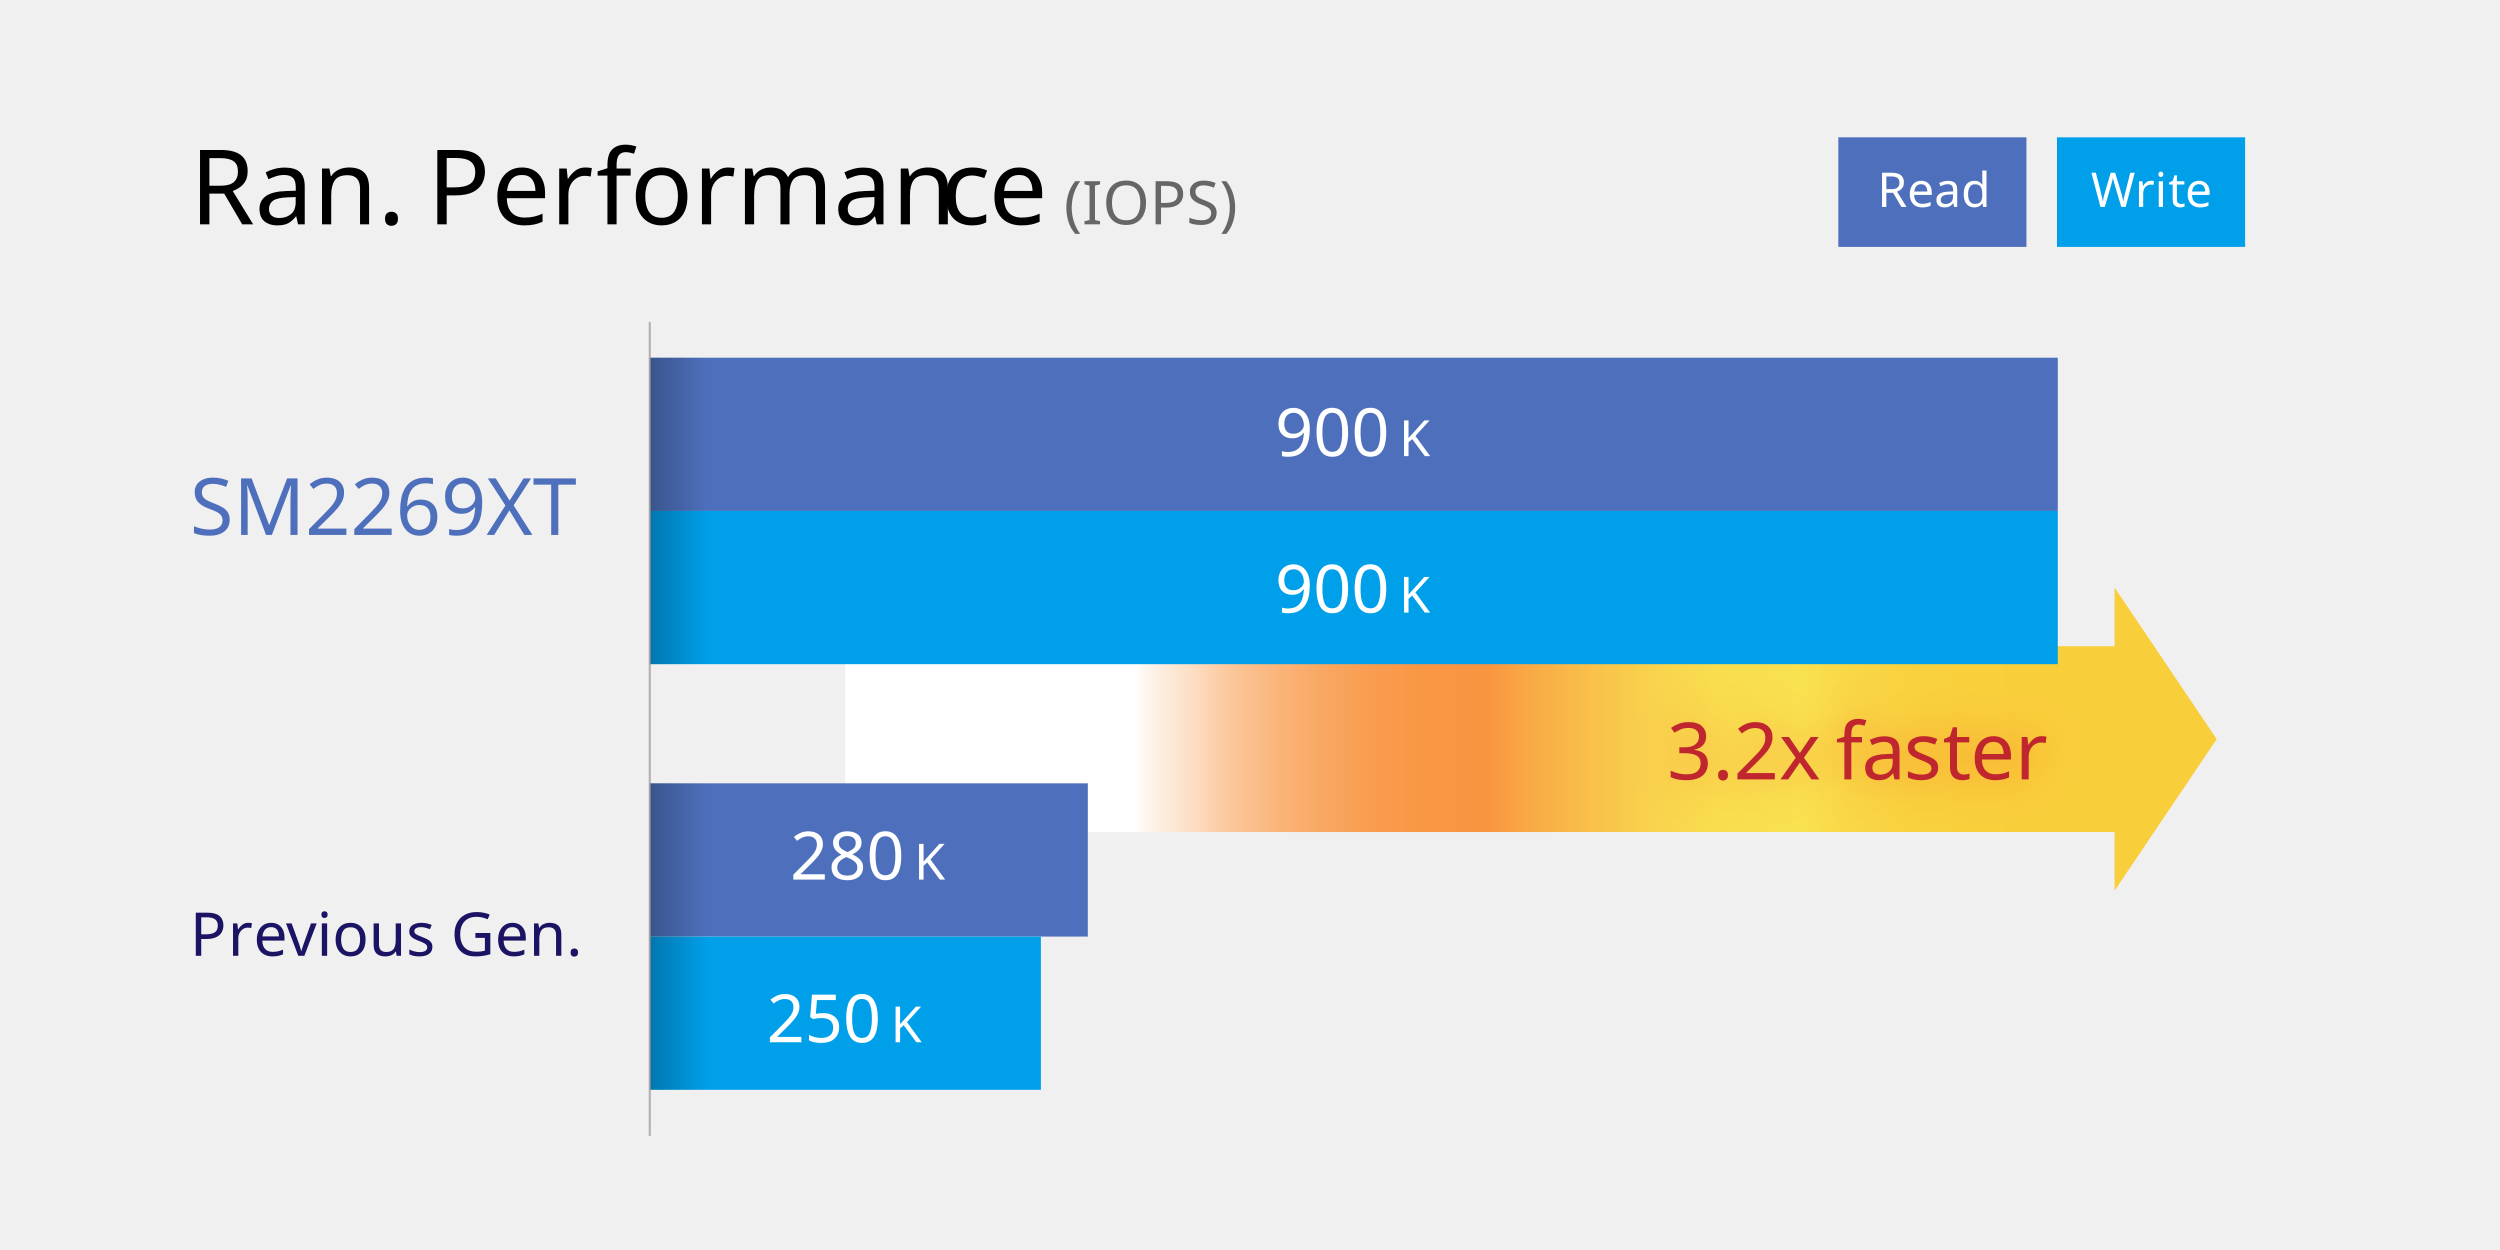
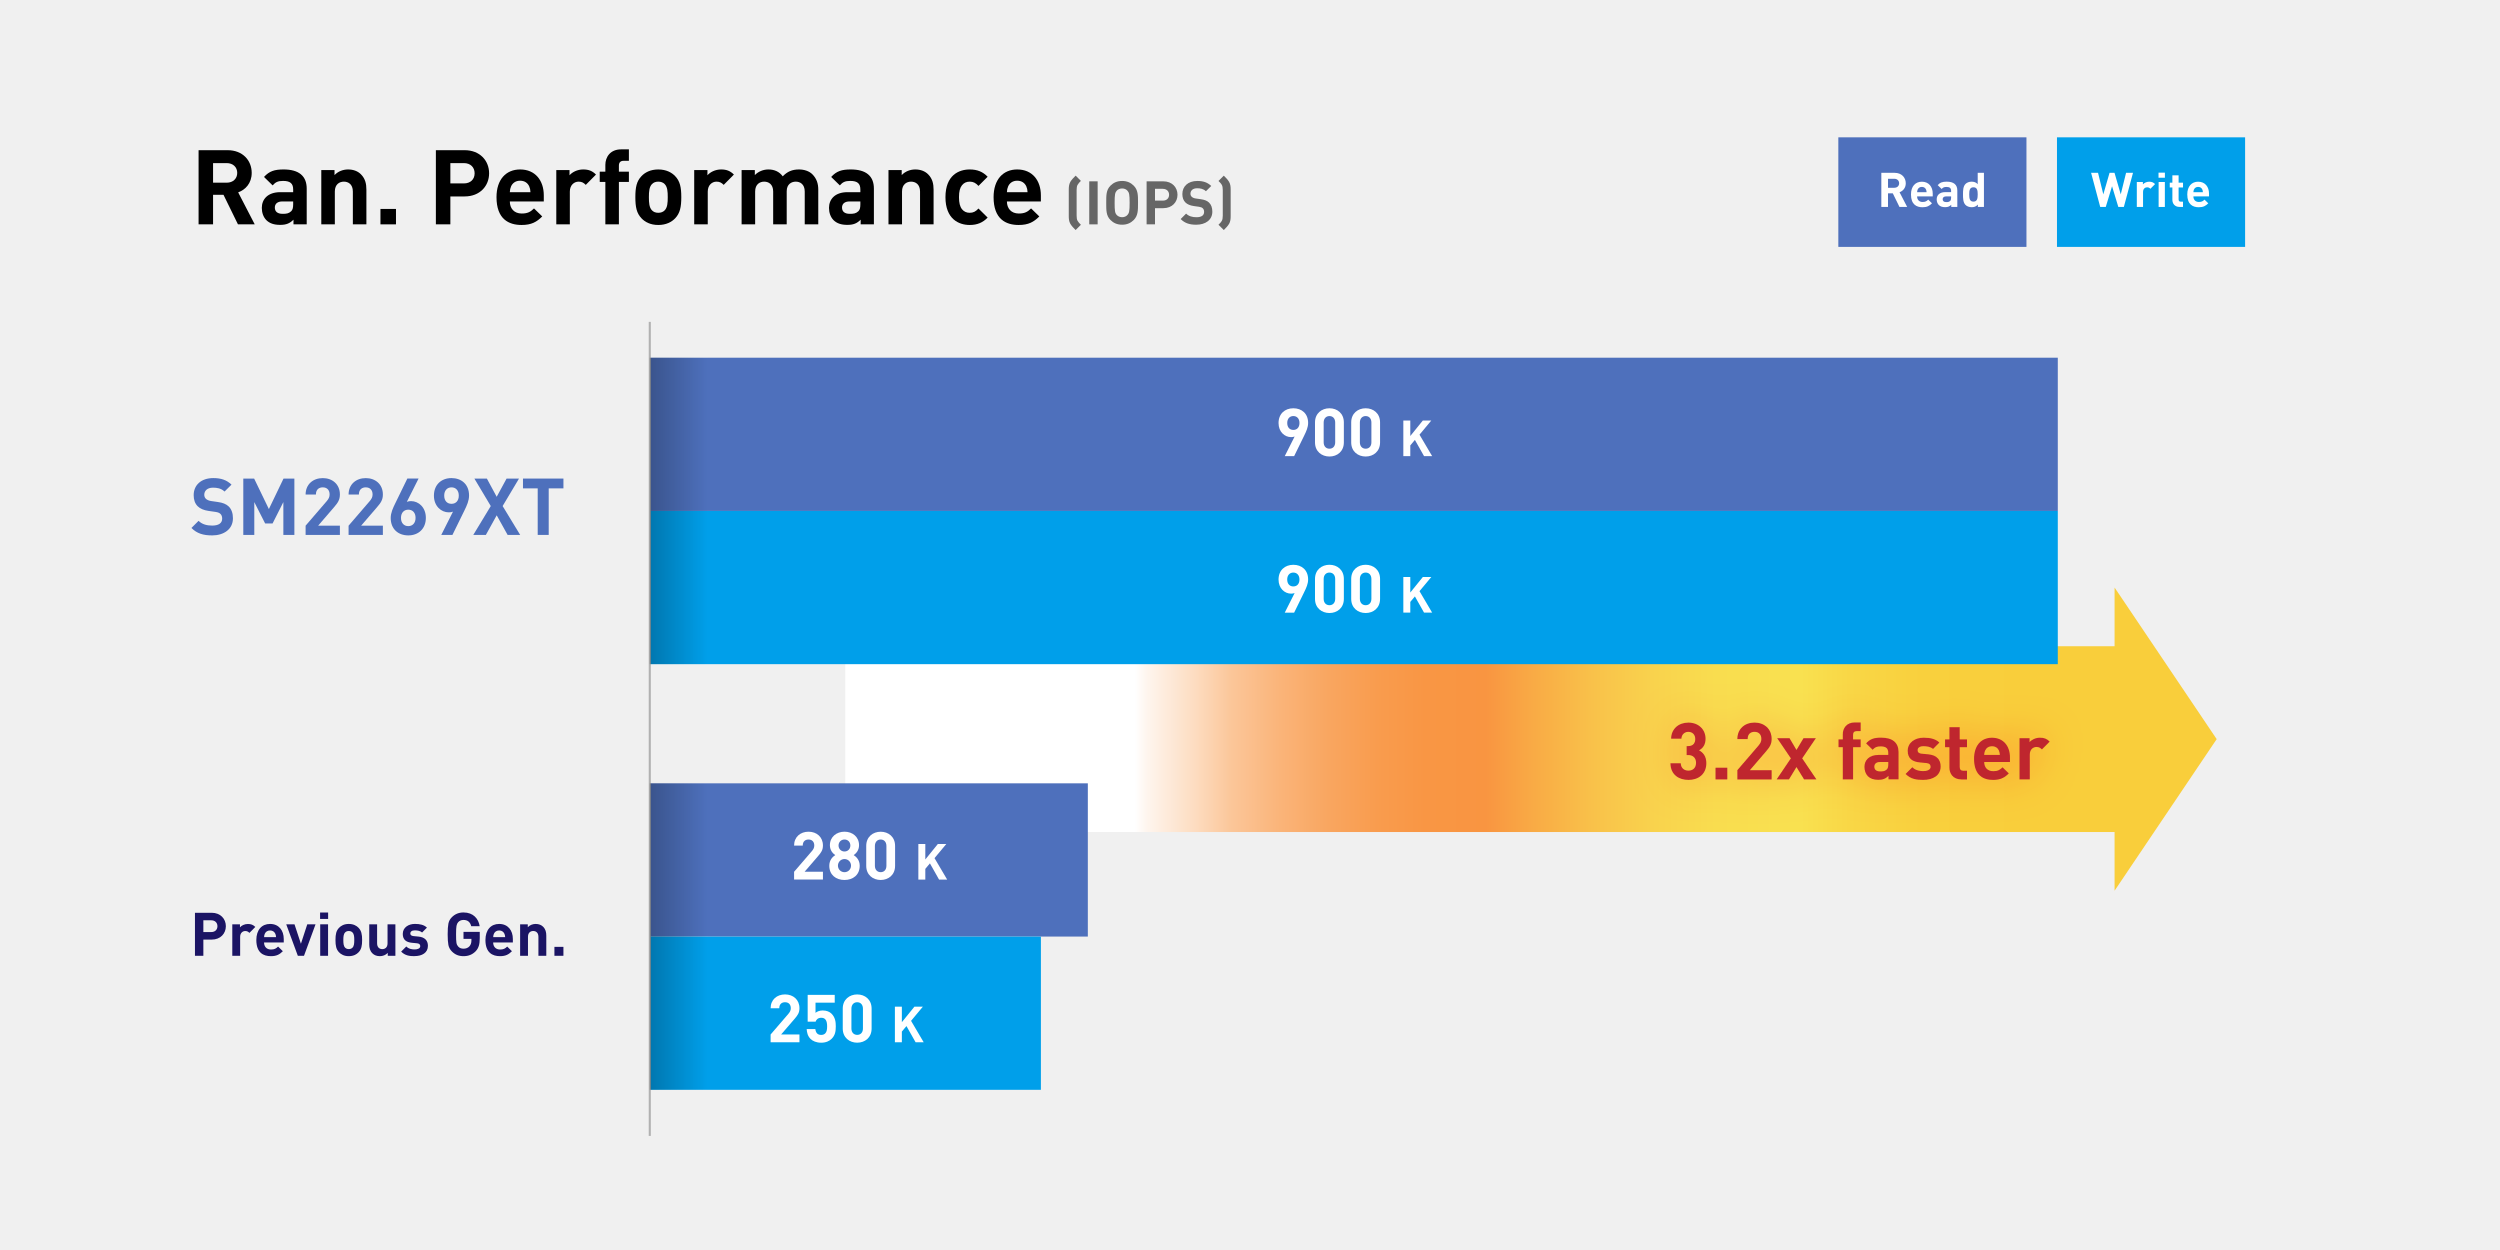
<svg xmlns="http://www.w3.org/2000/svg" xmlns:xlink="http://www.w3.org/1999/xlink" viewBox="0 0 1200 600">
  <defs>
-     <style>.cls-1{fill:#666;}.cls-1,.cls-2{font-size:29px;}.cls-3{letter-spacing:-.01em;}.cls-4{letter-spacing:0em;}.cls-5{fill:url(#linear-gradient);}.cls-6{fill:#009fea;}.cls-7,.cls-8{fill:#4e70bc;}.cls-9{letter-spacing:-.03em;}.cls-10{fill:#bf272d;filter:url(#outer-glow-2);}.cls-10,.cls-11,.cls-12,.cls-13,.cls-8,.cls-2{font-family:DINPro-Bold, DINPro;}.cls-10,.cls-8{font-size:38px;}.cls-14{font-size:37.6px;letter-spacing:0em;}.cls-15{font-size:32px;}.cls-16{letter-spacing:0em;}.cls-17{letter-spacing:-.02em;}.cls-17,.cls-18,.cls-19,.cls-20{font-size:50px;}.cls-12,.cls-13{fill:#fff;}.cls-13{font-size:23px;}.cls-21{fill:url(#linear-gradient-4);}.cls-21,.cls-22{mix-blend-mode:multiply;opacity:.25;}.cls-22{fill:url(#linear-gradient-3);}.cls-23{letter-spacing:-.02em;}.cls-24{font-size:24px;}.cls-19{letter-spacing:0em;}.cls-25{fill:url(#linear-gradient-2);}.cls-26{fill:none;stroke:#b1b1b1;stroke-miterlimit:10;}.cls-2{fill:#1b1464;}.cls-27{isolation:isolate;}.cls-28{letter-spacing:0em;}.cls-20{letter-spacing:-.02em;}</style>
+     <style>.cls-1{fill:url(#linear-gradient);}.cls-2{fill:#009fea;}.cls-3{fill:#fff;}.cls-4{fill:#666;}.cls-5{fill:#bf272d;}.cls-6{fill:#1b1464;}.cls-7{fill:#4e70bc;}.cls-8{fill:url(#linear-gradient-4);}.cls-8,.cls-9{mix-blend-mode:multiply;opacity:.25;}.cls-9{fill:url(#linear-gradient-3);}.cls-10{fill:url(#linear-gradient-2);}.cls-11{fill:none;stroke:#b1b1b1;stroke-miterlimit:10;}.cls-12{isolation:isolate;}.cls-13{filter:url(#outer-glow-2);}</style>
    <linearGradient id="linear-gradient" x1="393.54" y1="354.78" x2="974.84" y2="354.78" gradientTransform="matrix(1, 0, 0, 1, 0, 0)" gradientUnits="userSpaceOnUse">
      <stop offset=".26" stop-color="#fff" />
      <stop offset=".27" stop-color="#fef5ee" />
      <stop offset=".31" stop-color="#fddcc0" />
      <stop offset=".34" stop-color="#fbc699" />
      <stop offset=".38" stop-color="#fab479" />
      <stop offset=".42" stop-color="#f9a660" />
      <stop offset=".46" stop-color="#f99c4e" />
      <stop offset=".5" stop-color="#f99644" />
      <stop offset=".55" stop-color="#f99541" />
      <stop offset=".59" stop-color="#f9ab45" />
      <stop offset=".64" stop-color="#f9c24a" />
      <stop offset=".69" stop-color="#f9d34d" />
      <stop offset=".74" stop-color="#f9dd4f" />
      <stop offset=".81" stop-color="#f9e150" />
      <stop offset=".85" stop-color="#f9d746" />
      <stop offset=".91" stop-color="#f9d03d" />
      <stop offset="1" stop-color="#f9ce3b" />
    </linearGradient>
    <linearGradient id="linear-gradient-2" x1="662.06" y1="354.78" x2="993.68" y2="354.78" xlink:href="#linear-gradient" />
    <filter id="outer-glow-2" filterUnits="userSpaceOnUse">
      <feOffset dx="0" dy="0" />
      <feGaussianBlur result="blur" stdDeviation="10" />
      <feFlood flood-color="red" flood-opacity=".3" />
      <feComposite in2="blur" operator="in" />
      <feComposite in="SourceGraphic" />
    </filter>
    <linearGradient id="linear-gradient-3" x1="311.89" y1="245.25" x2="339.55" y2="245.25" gradientTransform="matrix(1, 0, 0, 1, 0, 0)" gradientUnits="userSpaceOnUse">
      <stop offset="0" stop-color="#000" />
      <stop offset="1" stop-color="#fff" />
    </linearGradient>
    <linearGradient id="linear-gradient-4" y1="449.56" y2="449.56" xlink:href="#linear-gradient-3" />
  </defs>
-   <g class="cls-27">
+   <g class="cls-12">
    <g id="Layer_1">
-       <rect class="cls-5" x="405.72" y="310.19" width="614.75" height="89.18" />
+       <rect class="cls-1" x="405.72" y="310.19" width="614.75" height="89.18" />
      <rect class="cls-7" x="311.89" y="376" width="210.27" height="73.55" />
-       <rect class="cls-6" x="311.89" y="449.56" width="187.74" height="73.55" />
+       <rect class="cls-2" x="311.89" y="449.56" width="187.74" height="73.55" />
      <rect class="cls-7" x="311.89" y="171.7" width="675.85" height="73.55" />
-       <rect class="cls-6" x="311.89" y="245.25" width="675.85" height="73.55" />
-       <polygon class="cls-25" points="1064.01 354.78 1015 427.54 1015 282.02 1064.01 354.78" />
+       <rect class="cls-2" x="311.89" y="245.25" width="675.85" height="73.55" />
+       <polygon class="cls-10" points="1064.01 354.78 1015 427.54 1015 282.02 1064.01 354.78" />
      <rect class="cls-7" x="882.4" y="65.92" width="90.3" height="52.59" />
-       <text class="cls-11" transform="translate(91.17 107.69)">
-         <tspan class="cls-18" x="0" y="0">Ran. </tspan>
-         <tspan class="cls-19" x="113.9" y="0">P</tspan>
-         <tspan class="cls-18" x="144.8" y="0">er</tspan>
-         <tspan class="cls-17" x="194.95" y="0">f</tspan>
-         <tspan class="cls-18" x="211.25" y="0">orman</tspan>
-         <tspan class="cls-20" x="360.3" y="0">c</tspan>
-         <tspan class="cls-18" x="383.4" y="0">e</tspan>
-         <tspan class="cls-14" x="410.8" y="0"> </tspan>
-         <tspan class="cls-1" x="419.52" y="0">(IOPS)</tspan>
-       </text>
-       <text class="cls-8" transform="translate(91.17 256.77)">
-         <tspan x="0" y="0">SM2269XT</tspan>
-       </text>
-       <text class="cls-2" transform="translate(91.17 458.78)">
-         <tspan x="0" y="0">P</tspan>
-         <tspan class="cls-9" x="18.21" y="0">r</tspan>
-         <tspan class="cls-3" x="30.51" y="0">e</tspan>
-         <tspan x="46.11" y="0">vious Gen.</tspan>
-       </text>
-       <text class="cls-10" transform="translate(800.22 374.12)">
-         <tspan x="0" y="0">3.2x </tspan>
-         <tspan class="cls-23" x="80.94" y="0">f</tspan>
-         <tspan x="93.33" y="0">a</tspan>
-         <tspan class="cls-28" x="113.62" y="0">s</tspan>
-         <tspan class="cls-16" x="132.28" y="0">t</tspan>
-         <tspan x="145.54" y="0">er</tspan>
-       </text>
-       <text class="cls-12" transform="translate(612.06 218.94)">
-         <tspan class="cls-15" x="0" y="0">900 </tspan>
-         <tspan class="cls-24" x="59.55" y="0">K</tspan>
-       </text>
-       <text class="cls-12" transform="translate(612.06 294.06)">
-         <tspan class="cls-15" x="0" y="0">900 </tspan>
-         <tspan class="cls-24" x="59.55" y="0">K</tspan>
-       </text>
-       <text class="cls-12" transform="translate(379.27 422.2)">
-         <tspan class="cls-15" x="0" y="0">280 </tspan>
-         <tspan class="cls-24" x="59.55" y="0">K</tspan>
-       </text>
-       <text class="cls-12" transform="translate(368.01 500.3)">
-         <tspan class="cls-15" x="0" y="0">250 </tspan>
-         <tspan class="cls-24" x="59.55" y="0">K</tspan>
-       </text>
-       <line class="cls-26" x1="311.89" y1="154.49" x2="311.89" y2="545.24" />
-       <text class="cls-13" transform="translate(901.14 99.33)">
-         <tspan x="0" y="0">Read</tspan>
-       </text>
-       <rect class="cls-6" x="987.35" y="65.92" width="90.3" height="52.59" />
-       <text class="cls-13" transform="translate(1003.59 99.33)">
-         <tspan x="0" y="0">Wri</tspan>
-         <tspan class="cls-4" x="37.19" y="0">t</tspan>
-         <tspan x="45.22" y="0">e</tspan>
-       </text>
-       <rect class="cls-22" x="311.89" y="171.7" width="27.66" height="147.1" />
-       <rect class="cls-21" x="311.89" y="376" width="27.66" height="147.1" />
+       <g>
+         <path d="M114.22,107.69l-6.95-14.2h-5v14.2h-6.95v-35.6h13.95c7.25,0,11.55,4.95,11.55,10.9,0,5-3.05,8.1-6.5,9.35l7.95,15.35h-8.05Zm-5.4-29.4h-6.55v9.4h6.55c3.05,0,5.05-1.95,5.05-4.7s-2-4.7-5.05-4.7Z" />
+         <path d="M140.87,107.69v-2.25c-1.75,1.75-3.4,2.5-6.4,2.5s-5.1-.75-6.65-2.3c-1.4-1.45-2.15-3.55-2.15-5.85,0-4.15,2.85-7.55,8.9-7.55h6.15v-1.3c0-2.85-1.4-4.1-4.85-4.1-2.5,0-3.65,.6-5,2.15l-4.15-4.05c2.55-2.8,5.05-3.6,9.4-3.6,7.3,0,11.1,3.1,11.1,9.2v17.15h-6.35Zm-.15-11h-5.15c-2.35,0-3.65,1.1-3.65,2.95s1.2,3,3.75,3c1.8,0,2.95-.15,4.1-1.25,.7-.65,.95-1.7,.95-3.3v-1.4Z" />
+         <path d="M169.37,107.69v-15.75c0-3.55-2.25-4.75-4.3-4.75s-4.35,1.2-4.35,4.75v15.75h-6.5v-26.05h6.35v2.4c1.7-1.8,4.1-2.7,6.5-2.7,2.6,0,4.7,.85,6.15,2.3,2.1,2.1,2.65,4.55,2.65,7.4v16.65h-6.5Z" />
+         <path d="M182.62,107.69v-7.4h7.45v7.4h-7.45Z" />
+         <path d="M223.02,94.29h-6.85v13.4h-6.95v-35.6h13.8c7.35,0,11.75,5.05,11.75,11.1s-4.4,11.1-11.75,11.1Zm-.35-16h-6.5v9.75h6.5c3.15,0,5.15-1.95,5.15-4.85s-2-4.9-5.15-4.9Z" />
+         <path d="M244.72,96.69c0,3.35,2.05,5.8,5.7,5.8,2.85,0,4.25-.8,5.9-2.45l3.95,3.85c-2.65,2.65-5.2,4.1-9.9,4.1-6.15,0-12.05-2.8-12.05-13.35,0-8.5,4.6-13.3,11.35-13.3,7.25,0,11.35,5.3,11.35,12.45v2.9h-16.3Zm9.3-7.25c-.7-1.55-2.15-2.7-4.35-2.7s-3.65,1.15-4.35,2.7c-.4,.95-.55,1.65-.6,2.8h9.9c-.05-1.15-.2-1.85-.6-2.8Z" />
+         <path d="M281.17,88.74c-1-1-1.85-1.55-3.45-1.55-2,0-4.2,1.5-4.2,4.8v15.7h-6.5v-26.05h6.35v2.5c1.25-1.5,3.75-2.8,6.55-2.8,2.55,0,4.35,.65,6.15,2.45l-4.9,4.95Z" />
+         <path d="M297.07,87.34v20.35h-6.5v-20.35h-2.7v-4.95h2.7v-3.25c0-3.7,2.3-7.45,7.6-7.45h3.7v5.5h-2.55c-1.55,0-2.25,.85-2.25,2.35v2.85h4.8v4.95h-4.8Z" />
+         <path d="M324.07,104.79c-1.6,1.7-4.25,3.2-8.1,3.2s-6.45-1.5-8.05-3.2c-2.35-2.45-2.95-5.4-2.95-10.15s.6-7.65,2.95-10.1c1.6-1.7,4.2-3.2,8.05-3.2s6.5,1.5,8.1,3.2c2.35,2.45,2.95,5.4,2.95,10.1s-.6,7.7-2.95,10.15Zm-5.05-16.45c-.75-.75-1.75-1.15-3.05-1.15s-2.25,.4-3,1.15c-1.35,1.35-1.5,3.6-1.5,6.3s.15,5,1.5,6.35c.75,.75,1.7,1.15,3,1.15s2.3-.4,3.05-1.15c1.35-1.35,1.5-3.65,1.5-6.35s-.15-4.95-1.5-6.3Z" />
+         <path d="M347.37,88.74c-1-1-1.85-1.55-3.45-1.55-2,0-4.2,1.5-4.2,4.8v15.7h-6.5v-26.05h6.35v2.5c1.25-1.5,3.75-2.8,6.55-2.8,2.55,0,4.35,.65,6.15,2.45l-4.9,4.95Z" />
+         <path d="M386.27,107.69v-15.75c0-3.55-2.25-4.75-4.3-4.75s-4.35,1.2-4.35,4.6v15.9h-6.5v-15.75c0-3.55-2.25-4.75-4.3-4.75s-4.35,1.2-4.35,4.75v15.75h-6.5v-26.05h6.35v2.4c1.7-1.75,4.1-2.7,6.5-2.7,2.9,0,5.25,1.05,6.9,3.3,2.2-2.3,4.55-3.3,7.8-3.3,2.6,0,4.95,.85,6.4,2.3,2.1,2.1,2.85,4.55,2.85,7.4v16.65h-6.5Z" />
+         <path d="M413.12,107.69v-2.25c-1.75,1.75-3.4,2.5-6.4,2.5s-5.1-.75-6.65-2.3c-1.4-1.45-2.15-3.55-2.15-5.85,0-4.15,2.85-7.55,8.9-7.55h6.15v-1.3c0-2.85-1.4-4.1-4.85-4.1-2.5,0-3.65,.6-5,2.15l-4.15-4.05c2.55-2.8,5.05-3.6,9.4-3.6,7.3,0,11.1,3.1,11.1,9.2v17.15h-6.35Zm-.15-11h-5.15c-2.35,0-3.65,1.1-3.65,2.95s1.2,3,3.75,3c1.8,0,2.95-.15,4.1-1.25,.7-.65,.95-1.7,.95-3.3v-1.4Z" />
+         <path d="M441.62,107.69v-15.75c0-3.55-2.25-4.75-4.3-4.75s-4.35,1.2-4.35,4.75v15.75h-6.5v-26.05h6.35v2.4c1.7-1.8,4.1-2.7,6.5-2.7,2.6,0,4.7,.85,6.15,2.3,2.1,2.1,2.65,4.55,2.65,7.4v16.65h-6.5Z" />
+         <path d="M465.47,107.99c-5.2,0-11.65-2.8-11.65-13.35s6.45-13.3,11.65-13.3c3.6,0,6.3,1.1,8.6,3.5l-4.4,4.4c-1.35-1.45-2.5-2.05-4.2-2.05-1.55,0-2.75,.55-3.7,1.7-1,1.25-1.45,3-1.45,5.75s.45,4.55,1.45,5.8c.95,1.15,2.15,1.7,3.7,1.7,1.7,0,2.85-.6,4.2-2.05l4.4,4.35c-2.3,2.4-5,3.55-8.6,3.55Z" />
+         <path d="M483.32,96.69c0,3.35,2.05,5.8,5.7,5.8,2.85,0,4.25-.8,5.9-2.45l3.95,3.85c-2.65,2.65-5.2,4.1-9.9,4.1-6.15,0-12.05-2.8-12.05-13.35,0-8.5,4.6-13.3,11.35-13.3,7.25,0,11.35,5.3,11.35,12.45v2.9h-16.3Zm9.3-7.25c-.7-1.55-2.15-2.7-4.35-2.7s-3.65,1.15-4.35,2.7c-.4,.95-.55,1.65-.6,2.8h9.9c-.05-1.15-.2-1.85-.6-2.8Z" />
+         <path class="cls-4" d="M516.31,110.42c-.96-.96-1.88-1.86-2.55-2.99-.67-1.16-.75-2.47-.75-3.74v-12.65c0-1.28,.09-2.58,.75-3.74,.67-1.13,1.59-2.03,2.55-2.99l2.52,2.52c-.7,.7-1.13,1.1-1.62,1.94-.29,.52-.43,1.33-.43,2.44v12.3c0,1.1,.14,1.91,.43,2.44,.49,.84,.93,1.25,1.62,1.94l-2.52,2.52Z" />
+         <path class="cls-4" d="M522.84,107.69v-20.65h4.03v20.65h-4.03Z" />
+         <path class="cls-4" d="M544.19,105.6c-1.45,1.45-3.22,2.26-5.57,2.26s-4.15-.81-5.6-2.26c-2.09-2.09-2.03-4.67-2.03-8.24s-.06-6.15,2.03-8.24c1.45-1.45,3.25-2.26,5.6-2.26s4.12,.81,5.57,2.26c2.09,2.09,2.06,4.67,2.06,8.24s.03,6.15-2.06,8.24Zm-2.99-14.04c-.58-.67-1.48-1.1-2.58-1.1s-2.03,.43-2.61,1.1c-.78,.87-.99,1.83-.99,5.8s.2,4.93,.99,5.8c.58,.67,1.51,1.1,2.61,1.1s2-.44,2.58-1.1c.78-.87,1.02-1.83,1.02-5.8s-.23-4.93-1.02-5.8Z" />
+         <path class="cls-4" d="M558.37,99.92h-3.97v7.77h-4.03v-20.65h8.01c4.26,0,6.82,2.93,6.82,6.44s-2.55,6.44-6.82,6.44Zm-.2-9.28h-3.77v5.66h3.77c1.83,0,2.99-1.13,2.99-2.81s-1.16-2.84-2.99-2.84Z" />
+         <path class="cls-4" d="M574.26,107.87c-3.13,0-5.51-.67-7.54-2.73l2.61-2.61c1.3,1.3,3.07,1.74,4.99,1.74,2.38,0,3.65-.9,3.65-2.55,0-.73-.2-1.33-.64-1.74-.41-.38-.87-.58-1.83-.73l-2.49-.35c-1.77-.26-3.08-.81-4-1.71-.99-.99-1.48-2.32-1.48-4.06,0-3.68,2.73-6.27,7.19-6.27,2.84,0,4.9,.7,6.67,2.41l-2.55,2.52c-1.3-1.25-2.87-1.42-4.23-1.42-2.15,0-3.19,1.19-3.19,2.61,0,.52,.17,1.07,.61,1.48,.41,.38,1.07,.7,1.91,.81l2.44,.35c1.88,.26,3.07,.78,3.94,1.6,1.1,1.04,1.6,2.55,1.6,4.38,0,4-3.34,6.26-7.66,6.26Z" />
+         <path class="cls-4" d="M589.97,107.43c-.67,1.13-1.6,2.03-2.55,2.99l-2.55-2.55c.7-.7,1.13-1.07,1.62-1.91,.29-.52,.44-1.33,.44-2.44v-12.3c0-1.1-.15-1.92-.44-2.44-.49-.84-.93-1.22-1.62-1.91l2.55-2.55c.96,.96,1.89,1.86,2.55,2.99,.67,1.16,.75,2.47,.75,3.74v12.65c0,1.28-.09,2.58-.75,3.74Z" />
+       </g>
+       <g>
+         <path class="cls-7" d="M101.77,256.99c-4.1,0-7.22-.87-9.88-3.57l3.42-3.42c1.71,1.71,4.03,2.28,6.54,2.28,3.12,0,4.79-1.18,4.79-3.34,0-.95-.27-1.75-.84-2.28-.53-.49-1.14-.76-2.39-.95l-3.27-.46c-2.32-.34-4.03-1.06-5.24-2.24-1.29-1.29-1.94-3.04-1.94-5.32,0-4.83,3.57-8.21,9.42-8.21,3.72,0,6.42,.91,8.74,3.15l-3.34,3.31c-1.71-1.63-3.76-1.86-5.55-1.86-2.81,0-4.18,1.56-4.18,3.42,0,.68,.23,1.41,.8,1.94,.53,.49,1.41,.91,2.51,1.06l3.19,.46c2.47,.34,4.03,1.03,5.17,2.09,1.44,1.37,2.09,3.34,2.09,5.74,0,5.24-4.37,8.21-10.03,8.21Z" />
+         <path class="cls-7" d="M136.01,256.77v-15.77l-5.17,10.26h-3.57l-5.21-10.26v15.77h-5.28v-27.05h5.21l7.07,14.63,7.03-14.63h5.21v27.05h-5.28Z" />
+         <path class="cls-7" d="M146.69,256.77v-4.45l10.11-11.74c.99-1.18,1.41-2.01,1.41-3.27,0-2.01-1.18-3.38-3.27-3.38-1.63,0-3.31,.84-3.31,3.46h-4.94c0-4.94,3.61-7.9,8.25-7.9s8.21,3,8.21,7.87c0,2.62-1.03,4.03-2.89,6.19l-7.56,8.78h10.45v4.45h-16.45Z" />
+         <path class="cls-7" d="M167.32,256.77v-4.45l10.11-11.74c.99-1.18,1.41-2.01,1.41-3.27,0-2.01-1.18-3.38-3.27-3.38-1.63,0-3.31,.84-3.31,3.46h-4.94c0-4.94,3.61-7.9,8.25-7.9s8.21,3,8.21,7.87c0,2.62-1.03,4.03-2.89,6.19l-7.56,8.78h10.45v4.45h-16.45Z" />
+         <path class="cls-7" d="M195.97,256.99c-4.79,0-8.43-3-8.43-8.36,0-2.47,1.06-4.75,2.28-7.22l5.7-11.7h5.39l-5.62,11.17c.65-.27,1.37-.34,2.01-.34,3.65,0,7.11,3,7.11,8.02,0,5.32-3.65,8.43-8.43,8.43Zm0-12.35c-2.01,0-3.5,1.44-3.5,3.95s1.48,3.95,3.5,3.95,3.5-1.44,3.5-3.95-1.41-3.95-3.5-3.95Z" />
+         <path class="cls-7" d="M222.91,245.06l-5.74,11.7h-5.36l5.62-11.17c-.65,.27-1.37,.34-2.01,.34-3.65,0-7.14-3-7.14-8.02,0-5.32,3.65-8.43,8.43-8.43s8.44,3,8.44,8.36c0,2.47-1.03,4.75-2.24,7.22Zm-6.19-11.13c-2.01,0-3.5,1.44-3.5,3.95s1.41,3.95,3.5,3.95,3.5-1.44,3.5-3.95-1.48-3.95-3.5-3.95Z" />
+         <path class="cls-7" d="M243.66,256.77l-5.24-9.42-5.21,9.42h-6.04l8.4-13.87-7.87-13.18h6l4.71,8.74,4.75-8.74h5.96l-7.86,13.18,8.43,13.87h-6.04Z" />
+         <path class="cls-7" d="M263.38,234.42v22.34h-5.28v-22.34h-7.07v-4.71h19.42v4.71h-7.07Z" />
+       </g>
+       <g>
+         <path class="cls-6" d="M101.58,451.01h-3.97v7.77h-4.03v-20.65h8.01c4.26,0,6.82,2.93,6.82,6.44s-2.55,6.44-6.82,6.44Zm-.2-9.28h-3.77v5.66h3.77c1.83,0,2.99-1.13,2.99-2.81s-1.16-2.84-2.99-2.84Z" />
+         <path class="cls-6" d="M119.71,447.79c-.58-.58-1.07-.9-2-.9-1.16,0-2.44,.87-2.44,2.79v9.11h-3.77v-15.11h3.68v1.45c.72-.87,2.17-1.62,3.8-1.62,1.48,0,2.52,.38,3.57,1.42l-2.84,2.87Z" />
+         <path class="cls-6" d="M126.75,452.4c0,1.94,1.19,3.37,3.31,3.37,1.65,0,2.47-.46,3.42-1.42l2.29,2.23c-1.54,1.54-3.02,2.38-5.74,2.38-3.57,0-6.99-1.62-6.99-7.75,0-4.93,2.67-7.72,6.58-7.72,4.21,0,6.58,3.08,6.58,7.22v1.68h-9.46Zm5.4-4.21c-.41-.9-1.25-1.57-2.52-1.57s-2.12,.67-2.52,1.57c-.23,.55-.32,.96-.35,1.62h5.74c-.03-.67-.12-1.07-.35-1.62Z" />
+         <path class="cls-6" d="M145.92,458.78h-2.96l-5.57-15.11h3.97l3.08,9.34,3.05-9.34h3.97l-5.54,15.11Z" />
+         <path class="cls-6" d="M153.64,441.09v-3.08h3.86v3.08h-3.86Zm.06,17.69v-15.11h3.77v15.11h-3.77Z" />
+         <path class="cls-6" d="M172.11,457.1c-.93,.99-2.46,1.86-4.7,1.86s-3.74-.87-4.67-1.86c-1.36-1.42-1.71-3.13-1.71-5.89s.35-4.44,1.71-5.86c.93-.99,2.44-1.86,4.67-1.86s3.77,.87,4.7,1.86c1.36,1.42,1.71,3.13,1.71,5.86s-.35,4.47-1.71,5.89Zm-2.93-9.54c-.43-.44-1.01-.67-1.77-.67s-1.31,.23-1.74,.67c-.78,.78-.87,2.09-.87,3.65s.09,2.9,.87,3.68c.44,.43,.99,.67,1.74,.67s1.33-.23,1.77-.67c.78-.78,.87-2.12,.87-3.68s-.09-2.87-.87-3.65Z" />
+         <path class="cls-6" d="M186.12,458.78v-1.39c-.99,1.04-2.38,1.57-3.77,1.57-1.51,0-2.73-.49-3.57-1.33-1.22-1.22-1.54-2.64-1.54-4.29v-9.66h3.77v9.14c0,2.06,1.3,2.76,2.49,2.76s2.52-.7,2.52-2.76v-9.14h3.77v15.11h-3.68Z" />
+         <path class="cls-6" d="M198.99,458.96c-2.38,0-4.53-.26-6.44-2.18l2.47-2.47c1.25,1.25,2.87,1.42,4.03,1.42,1.31,0,2.67-.44,2.67-1.57,0-.75-.41-1.28-1.6-1.39l-2.38-.23c-2.73-.26-4.41-1.45-4.41-4.24,0-3.13,2.76-4.82,5.83-4.82,2.35,0,4.32,.41,5.77,1.77l-2.32,2.35c-.87-.78-2.2-1.02-3.51-1.02-1.51,0-2.15,.7-2.15,1.45,0,.55,.23,1.19,1.57,1.3l2.38,.23c2.99,.29,4.5,1.89,4.5,4.44,0,3.34-2.84,4.93-6.41,4.93Z" />
+         <path class="cls-6" d="M228.31,456.61c-1.6,1.62-3.51,2.35-5.83,2.35s-4.06-.75-5.57-2.26c-.9-.9-1.45-1.94-1.68-3.1s-.35-2.87-.35-5.13,.12-3.97,.35-5.13c.23-1.19,.78-2.2,1.68-3.1,1.51-1.51,3.36-2.26,5.57-2.26,4.7,0,7.22,3.02,7.77,6.61h-4.06c-.49-2-1.71-3.02-3.71-3.02-1.07,0-1.94,.38-2.58,1.1-.75,.96-.99,1.71-.99,5.8s.17,4.87,.99,5.83c.61,.72,1.48,1.07,2.58,1.07,1.19,0,2.15-.38,2.87-1.16,.61-.7,.93-1.62,.93-2.76v-.78h-3.8v-3.37h7.8v3.02c0,3.02-.55,4.79-1.97,6.29Z" />
+         <path class="cls-6" d="M236.72,452.4c0,1.94,1.19,3.37,3.31,3.37,1.65,0,2.47-.46,3.42-1.42l2.29,2.23c-1.54,1.54-3.02,2.38-5.74,2.38-3.57,0-6.99-1.62-6.99-7.75,0-4.93,2.67-7.72,6.58-7.72,4.21,0,6.58,3.08,6.58,7.22v1.68h-9.46Zm5.4-4.21c-.41-.9-1.25-1.57-2.52-1.57s-2.12,.67-2.52,1.57c-.23,.55-.32,.96-.35,1.62h5.74c-.03-.67-.12-1.07-.35-1.62Z" />
+         <path class="cls-6" d="M258.44,458.78v-9.14c0-2.06-1.3-2.76-2.49-2.76s-2.52,.7-2.52,2.76v9.14h-3.77v-15.11h3.68v1.39c.99-1.04,2.38-1.57,3.77-1.57,1.51,0,2.73,.49,3.57,1.33,1.22,1.22,1.54,2.64,1.54,4.29v9.66h-3.77Z" />
+         <path class="cls-6" d="M266.12,458.78v-4.29h4.32v4.29h-4.32Z" />
+       </g>
+       <g class="cls-13">
+         <path class="cls-5" d="M810.44,374.35c-4.41,0-8.55-2.32-8.62-7.98h4.94c.08,2.43,1.75,3.53,3.69,3.53,2.13,0,3.65-1.33,3.65-3.76,0-2.24-1.37-3.72-3.8-3.72h-.72v-4.29h.72c2.39,0,3.42-1.48,3.42-3.38,0-2.28-1.52-3.46-3.31-3.46s-3.23,1.22-3.34,3.27h-4.94c.11-4.83,3.72-7.71,8.28-7.71,4.79,0,8.25,3.19,8.25,7.75,0,2.93-1.33,4.6-3.12,5.55,1.94,1.03,3.5,2.89,3.5,6.16,0,5.4-3.95,8.05-8.59,8.05Z" />
+         <path class="cls-5" d="M823.44,374.12v-5.62h5.66v5.62h-5.66Z" />
+         <path class="cls-5" d="M833.93,374.12v-4.45l10.11-11.74c.99-1.18,1.41-2.01,1.41-3.27,0-2.01-1.18-3.38-3.27-3.38-1.63,0-3.31,.84-3.31,3.46h-4.94c0-4.94,3.61-7.9,8.25-7.9s8.21,3,8.21,7.87c0,2.62-1.03,4.03-2.89,6.19l-7.56,8.78h10.45v4.45h-16.45Z" />
+         <path class="cls-5" d="M865.96,374.12l-3.65-5.93-3.61,5.93h-5.93l6.84-10.11-6.57-9.69h5.93l3.34,5.66,3.38-5.66h5.93l-6.57,9.69,6.84,10.11h-5.93Z" />
+         <path class="cls-5" d="M889.48,358.66v15.46h-4.94v-15.46h-2.05v-3.76h2.05v-2.47c0-2.81,1.75-5.66,5.77-5.66h2.81v4.18h-1.94c-1.18,0-1.71,.65-1.71,1.79v2.17h3.65v3.76h-3.65Z" />
+         <path class="cls-5" d="M906.47,374.12v-1.71c-1.33,1.33-2.58,1.9-4.86,1.9s-3.88-.57-5.05-1.75c-1.06-1.1-1.63-2.7-1.63-4.45,0-3.15,2.17-5.74,6.76-5.74h4.67v-.99c0-2.17-1.06-3.12-3.68-3.12-1.9,0-2.77,.46-3.8,1.63l-3.15-3.08c1.94-2.13,3.84-2.74,7.14-2.74,5.55,0,8.43,2.36,8.43,6.99v13.03h-4.83Zm-.11-8.36h-3.91c-1.79,0-2.77,.84-2.77,2.24s.91,2.28,2.85,2.28c1.37,0,2.24-.11,3.12-.95,.53-.49,.72-1.29,.72-2.51v-1.06Z" />
+         <path class="cls-5" d="M923.11,374.35c-3.12,0-5.93-.34-8.43-2.85l3.23-3.23c1.63,1.63,3.76,1.86,5.28,1.86,1.71,0,3.5-.57,3.5-2.05,0-.99-.53-1.67-2.09-1.82l-3.12-.3c-3.57-.34-5.78-1.9-5.78-5.55,0-4.1,3.61-6.31,7.64-6.31,3.08,0,5.66,.53,7.56,2.32l-3.04,3.08c-1.14-1.03-2.89-1.33-4.6-1.33-1.98,0-2.81,.91-2.81,1.9,0,.72,.3,1.56,2.05,1.71l3.12,.3c3.91,.38,5.89,2.47,5.89,5.81,0,4.37-3.72,6.46-8.4,6.46Z" />
+         <path class="cls-5" d="M941.46,374.12c-4.03,0-5.74-2.85-5.74-5.66v-9.8h-2.09v-3.76h2.09v-5.85h4.94v5.85h3.5v3.76h-3.5v9.5c0,1.14,.53,1.79,1.71,1.79h1.79v4.18h-2.7Z" />
+         <path class="cls-5" d="M952.41,365.76c0,2.55,1.56,4.41,4.33,4.41,2.17,0,3.23-.61,4.48-1.86l3,2.93c-2.01,2.01-3.95,3.12-7.52,3.12-4.67,0-9.16-2.13-9.16-10.14,0-6.46,3.5-10.11,8.62-10.11,5.51,0,8.62,4.03,8.62,9.46v2.2h-12.39Zm7.07-5.51c-.53-1.18-1.63-2.05-3.31-2.05s-2.77,.87-3.31,2.05c-.3,.72-.42,1.25-.46,2.13h7.52c-.04-.87-.15-1.41-.46-2.13Z" />
+         <path class="cls-5" d="M980.11,359.72c-.76-.76-1.41-1.18-2.62-1.18-1.52,0-3.19,1.14-3.19,3.65v11.93h-4.94v-19.79h4.83v1.9c.95-1.14,2.85-2.13,4.98-2.13,1.94,0,3.31,.49,4.67,1.86l-3.72,3.76Z" />
+       </g>
+       <g>
+         <path class="cls-3" d="M626.02,209.08l-4.83,9.86h-4.51l4.74-9.41c-.54,.22-1.15,.29-1.7,.29-3.07,0-6.02-2.53-6.02-6.75,0-4.48,3.07-7.1,7.1-7.1s7.1,2.53,7.1,7.04c0,2.08-.87,4-1.89,6.08Zm-5.21-9.38c-1.7,0-2.94,1.22-2.94,3.33s1.18,3.33,2.94,3.33,2.94-1.22,2.94-3.33-1.25-3.33-2.94-3.33Z" />
+         <path class="cls-3" d="M638.14,219.13c-3.71,0-6.94-2.43-6.94-6.78v-9.6c0-4.35,3.23-6.78,6.94-6.78s6.91,2.43,6.91,6.78v9.6c0,4.35-3.2,6.78-6.91,6.78Zm2.75-16.32c0-1.92-1.12-3.1-2.75-3.1s-2.78,1.18-2.78,3.1v9.5c0,1.92,1.15,3.07,2.78,3.07s2.75-1.15,2.75-3.07v-9.5Z" />
+         <path class="cls-3" d="M655.52,219.13c-3.71,0-6.94-2.43-6.94-6.78v-9.6c0-4.35,3.23-6.78,6.94-6.78s6.91,2.43,6.91,6.78v9.6c0,4.35-3.2,6.78-6.91,6.78Zm2.75-16.32c0-1.92-1.12-3.1-2.75-3.1s-2.78,1.18-2.78,3.1v9.5c0,1.92,1.15,3.07,2.78,3.07s2.75-1.15,2.75-3.07v-9.5Z" />
+         <path class="cls-3" d="M683.54,218.94l-4.39-7.78-2.21,2.64v5.14h-3.34v-17.09h3.34v7.44l6.02-7.44h4.06l-5.66,6.79,6.07,10.3h-3.89Z" />
+       </g>
+       <g>
+         <path class="cls-3" d="M626.02,284.21l-4.83,9.86h-4.51l4.74-9.41c-.54,.22-1.15,.29-1.7,.29-3.07,0-6.02-2.53-6.02-6.75,0-4.48,3.07-7.1,7.1-7.1s7.1,2.53,7.1,7.04c0,2.08-.86,4-1.89,6.08Zm-5.22-9.38c-1.7,0-2.94,1.22-2.94,3.33s1.18,3.33,2.94,3.33,2.94-1.22,2.94-3.33-1.25-3.33-2.94-3.33Z" />
+         <path class="cls-3" d="M638.14,294.25c-3.71,0-6.94-2.43-6.94-6.78v-9.6c0-4.35,3.23-6.78,6.94-6.78s6.91,2.43,6.91,6.78v9.6c0,4.35-3.2,6.78-6.91,6.78Zm2.75-16.32c0-1.92-1.12-3.1-2.75-3.1s-2.78,1.18-2.78,3.1v9.5c0,1.92,1.15,3.07,2.78,3.07s2.75-1.15,2.75-3.07v-9.5Z" />
+         <path class="cls-3" d="M655.52,294.25c-3.71,0-6.94-2.43-6.94-6.78v-9.6c0-4.35,3.23-6.78,6.94-6.78s6.91,2.43,6.91,6.78v9.6c0,4.35-3.2,6.78-6.91,6.78Zm2.75-16.32c0-1.92-1.12-3.1-2.75-3.1s-2.78,1.18-2.78,3.1v9.5c0,1.92,1.15,3.07,2.78,3.07s2.75-1.15,2.75-3.07v-9.5Z" />
+         <path class="cls-3" d="M683.54,294.06l-4.39-7.78-2.21,2.64v5.14h-3.34v-17.09h3.34v7.44l6.02-7.44h4.06l-5.66,6.79,6.07,10.3h-3.89Z" />
+       </g>
+       <g>
+         <path class="cls-3" d="M381.16,422.2v-3.74l8.51-9.89c.83-.99,1.18-1.7,1.18-2.75,0-1.7-.99-2.85-2.75-2.85-1.38,0-2.78,.7-2.78,2.91h-4.16c0-4.16,3.04-6.66,6.94-6.66s6.91,2.53,6.91,6.62c0,2.21-.86,3.39-2.43,5.21l-6.37,7.39h8.8v3.74h-13.86Z" />
+         <path class="cls-3" d="M405.35,422.39c-4.03,0-7.29-2.4-7.29-6.82,0-2.78,1.6-4.29,2.85-5.12-1.15-.8-2.56-2.3-2.56-4.74,0-4.03,3.2-6.5,7.01-6.5s6.98,2.46,6.98,6.5c0,2.43-1.41,3.94-2.56,4.74,1.25,.83,2.88,2.34,2.88,5.12,0,4.42-3.26,6.82-7.3,6.82Zm0-10.05c-1.76,0-3.14,1.41-3.14,3.17s1.38,3.14,3.14,3.14,3.14-1.38,3.14-3.14-1.38-3.17-3.14-3.17Zm0-9.38c-1.63,0-2.85,1.25-2.85,2.88s1.22,2.88,2.85,2.88,2.82-1.22,2.82-2.88-1.18-2.88-2.82-2.88Z" />
+         <path class="cls-3" d="M422.73,422.39c-3.71,0-6.94-2.43-6.94-6.78v-9.6c0-4.35,3.23-6.78,6.94-6.78s6.91,2.43,6.91,6.78v9.6c0,4.35-3.2,6.78-6.91,6.78Zm2.75-16.32c0-1.92-1.12-3.1-2.75-3.1s-2.78,1.18-2.78,3.1v9.5c0,1.92,1.15,3.07,2.78,3.07s2.75-1.15,2.75-3.07v-9.5Z" />
+         <path class="cls-3" d="M450.75,422.2l-4.39-7.78-2.21,2.64v5.14h-3.34v-17.09h3.34v7.44l6.02-7.44h4.06l-5.66,6.79,6.07,10.3h-3.89Z" />
+       </g>
+       <g>
+         <path class="cls-3" d="M369.89,500.3v-3.74l8.51-9.89c.83-.99,1.18-1.7,1.18-2.75,0-1.7-.99-2.85-2.75-2.85-1.38,0-2.78,.7-2.78,2.91h-4.16c0-4.16,3.04-6.66,6.94-6.66s6.91,2.53,6.91,6.62c0,2.21-.86,3.39-2.43,5.22l-6.37,7.39h8.8v3.74h-13.86Z" />
+         <path class="cls-3" d="M399.17,498.64c-1.02,1.02-2.66,1.86-5.02,1.86s-4.1-.83-5.09-1.82c-1.41-1.41-1.73-3.07-1.86-4.74h4.16c.22,1.79,1.06,2.82,2.78,2.82,.8,0,1.47-.22,1.98-.74,.74-.74,.9-1.95,.9-3.39,0-2.62-.77-4.1-2.78-4.1-1.7,0-2.46,.96-2.75,1.86h-3.81v-12.86h12.99v3.74h-9.22v4.9c.61-.58,1.89-1.15,3.42-1.15,1.89,0,3.33,.61,4.26,1.54,1.79,1.79,2.05,3.94,2.05,6.08,0,2.56-.35,4.35-2.02,6.01Z" />
+         <path class="cls-3" d="M411.46,500.49c-3.71,0-6.94-2.43-6.94-6.78v-9.6c0-4.35,3.23-6.78,6.94-6.78s6.91,2.43,6.91,6.78v9.6c0,4.35-3.2,6.78-6.91,6.78Zm2.75-16.32c0-1.92-1.12-3.1-2.75-3.1s-2.78,1.18-2.78,3.1v9.5c0,1.92,1.15,3.07,2.78,3.07s2.75-1.15,2.75-3.07v-9.5Z" />
+         <path class="cls-3" d="M439.49,500.3l-4.39-7.78-2.21,2.64v5.14h-3.34v-17.09h3.34v7.44l6.02-7.44h4.06l-5.66,6.79,6.07,10.3h-3.89Z" />
+       </g>
+       <line class="cls-11" x1="311.89" y1="154.49" x2="311.89" y2="545.24" />
+       <g>
+         <path class="cls-3" d="M911.74,99.33l-3.2-6.53h-2.3v6.53h-3.2v-16.37h6.42c3.33,0,5.31,2.28,5.31,5.01,0,2.3-1.4,3.72-2.99,4.3l3.66,7.06h-3.7Zm-2.48-13.52h-3.01v4.32h3.01c1.4,0,2.32-.9,2.32-2.16s-.92-2.16-2.32-2.16Z" />
+         <path class="cls-3" d="M920.21,94.28c0,1.54,.94,2.67,2.62,2.67,1.31,0,1.96-.37,2.71-1.13l1.82,1.77c-1.22,1.22-2.39,1.89-4.55,1.89-2.83,0-5.54-1.29-5.54-6.14,0-3.91,2.12-6.12,5.22-6.12,3.33,0,5.22,2.44,5.22,5.73v1.33h-7.5Zm4.28-3.33c-.32-.71-.99-1.24-2-1.24s-1.68,.53-2,1.24c-.18,.44-.25,.76-.28,1.29h4.55c-.02-.53-.09-.85-.28-1.29Z" />
+         <path class="cls-3" d="M936.6,99.33v-1.04c-.8,.8-1.56,1.15-2.94,1.15s-2.35-.34-3.06-1.06c-.64-.67-.99-1.63-.99-2.69,0-1.91,1.31-3.47,4.09-3.47h2.83v-.6c0-1.31-.64-1.89-2.23-1.89-1.15,0-1.68,.28-2.3,.99l-1.91-1.86c1.17-1.29,2.32-1.66,4.32-1.66,3.36,0,5.1,1.42,5.1,4.23v7.89h-2.92Zm-.07-5.06h-2.37c-1.08,0-1.68,.51-1.68,1.36s.55,1.38,1.72,1.38c.83,0,1.36-.07,1.89-.58,.32-.3,.44-.78,.44-1.52v-.64Z" />
+         <path class="cls-3" d="M949.37,99.33v-1.13c-.83,.92-1.7,1.26-2.97,1.26-1.17,0-2.28-.41-2.94-1.08-1.2-1.2-1.22-3.26-1.22-5.06s.02-3.84,1.22-5.04c.67-.67,1.75-1.08,2.92-1.08s2.14,.32,2.92,1.2v-5.45h2.99v16.37h-2.92Zm-2.12-9.43c-1.79,0-2.02,1.47-2.02,3.43s.23,3.45,2.02,3.45,2.05-1.5,2.05-3.45-.25-3.43-2.05-3.43Z" />
+       </g>
+       <rect class="cls-2" x="987.35" y="65.92" width="90.3" height="52.59" />
+       <g>
+         <path class="cls-3" d="M1019.46,99.33h-2.67l-3.01-9.93-3.01,9.93h-2.67l-4.37-16.37h3.33l2.53,10.33,2.99-10.33h2.39l2.99,10.33,2.55-10.33h3.33l-4.39,16.37Z" />
+         <path class="cls-3" d="M1032.18,90.62c-.46-.46-.85-.71-1.59-.71-.92,0-1.93,.69-1.93,2.21v7.22h-2.99v-11.98h2.92v1.15c.58-.69,1.72-1.29,3.01-1.29,1.17,0,2,.3,2.83,1.13l-2.25,2.28Z" />
+         <path class="cls-3" d="M1036.09,85.31v-2.44h3.06v2.44h-3.06Zm.05,14.03v-11.98h2.99v11.98h-2.99Z" />
+         <path class="cls-3" d="M1046.21,99.33c-2.44,0-3.47-1.72-3.47-3.43v-5.93h-1.26v-2.28h1.26v-3.54h2.99v3.54h2.12v2.28h-2.12v5.75c0,.69,.32,1.08,1.03,1.08h1.08v2.53h-1.63Z" />
+         <path class="cls-3" d="M1052.83,94.28c0,1.54,.94,2.67,2.62,2.67,1.31,0,1.96-.37,2.71-1.13l1.82,1.77c-1.22,1.22-2.39,1.89-4.55,1.89-2.83,0-5.54-1.29-5.54-6.14,0-3.91,2.12-6.12,5.22-6.12,3.33,0,5.22,2.44,5.22,5.73v1.33h-7.5Zm4.28-3.33c-.32-.71-.99-1.24-2-1.24s-1.68,.53-2,1.24c-.18,.44-.25,.76-.28,1.29h4.55c-.02-.53-.09-.85-.28-1.29Z" />
+       </g>
+       <rect class="cls-9" x="311.89" y="171.7" width="27.66" height="147.1" />
+       <rect class="cls-8" x="311.89" y="376" width="27.66" height="147.1" />
    </g>
  </g>
</svg>
